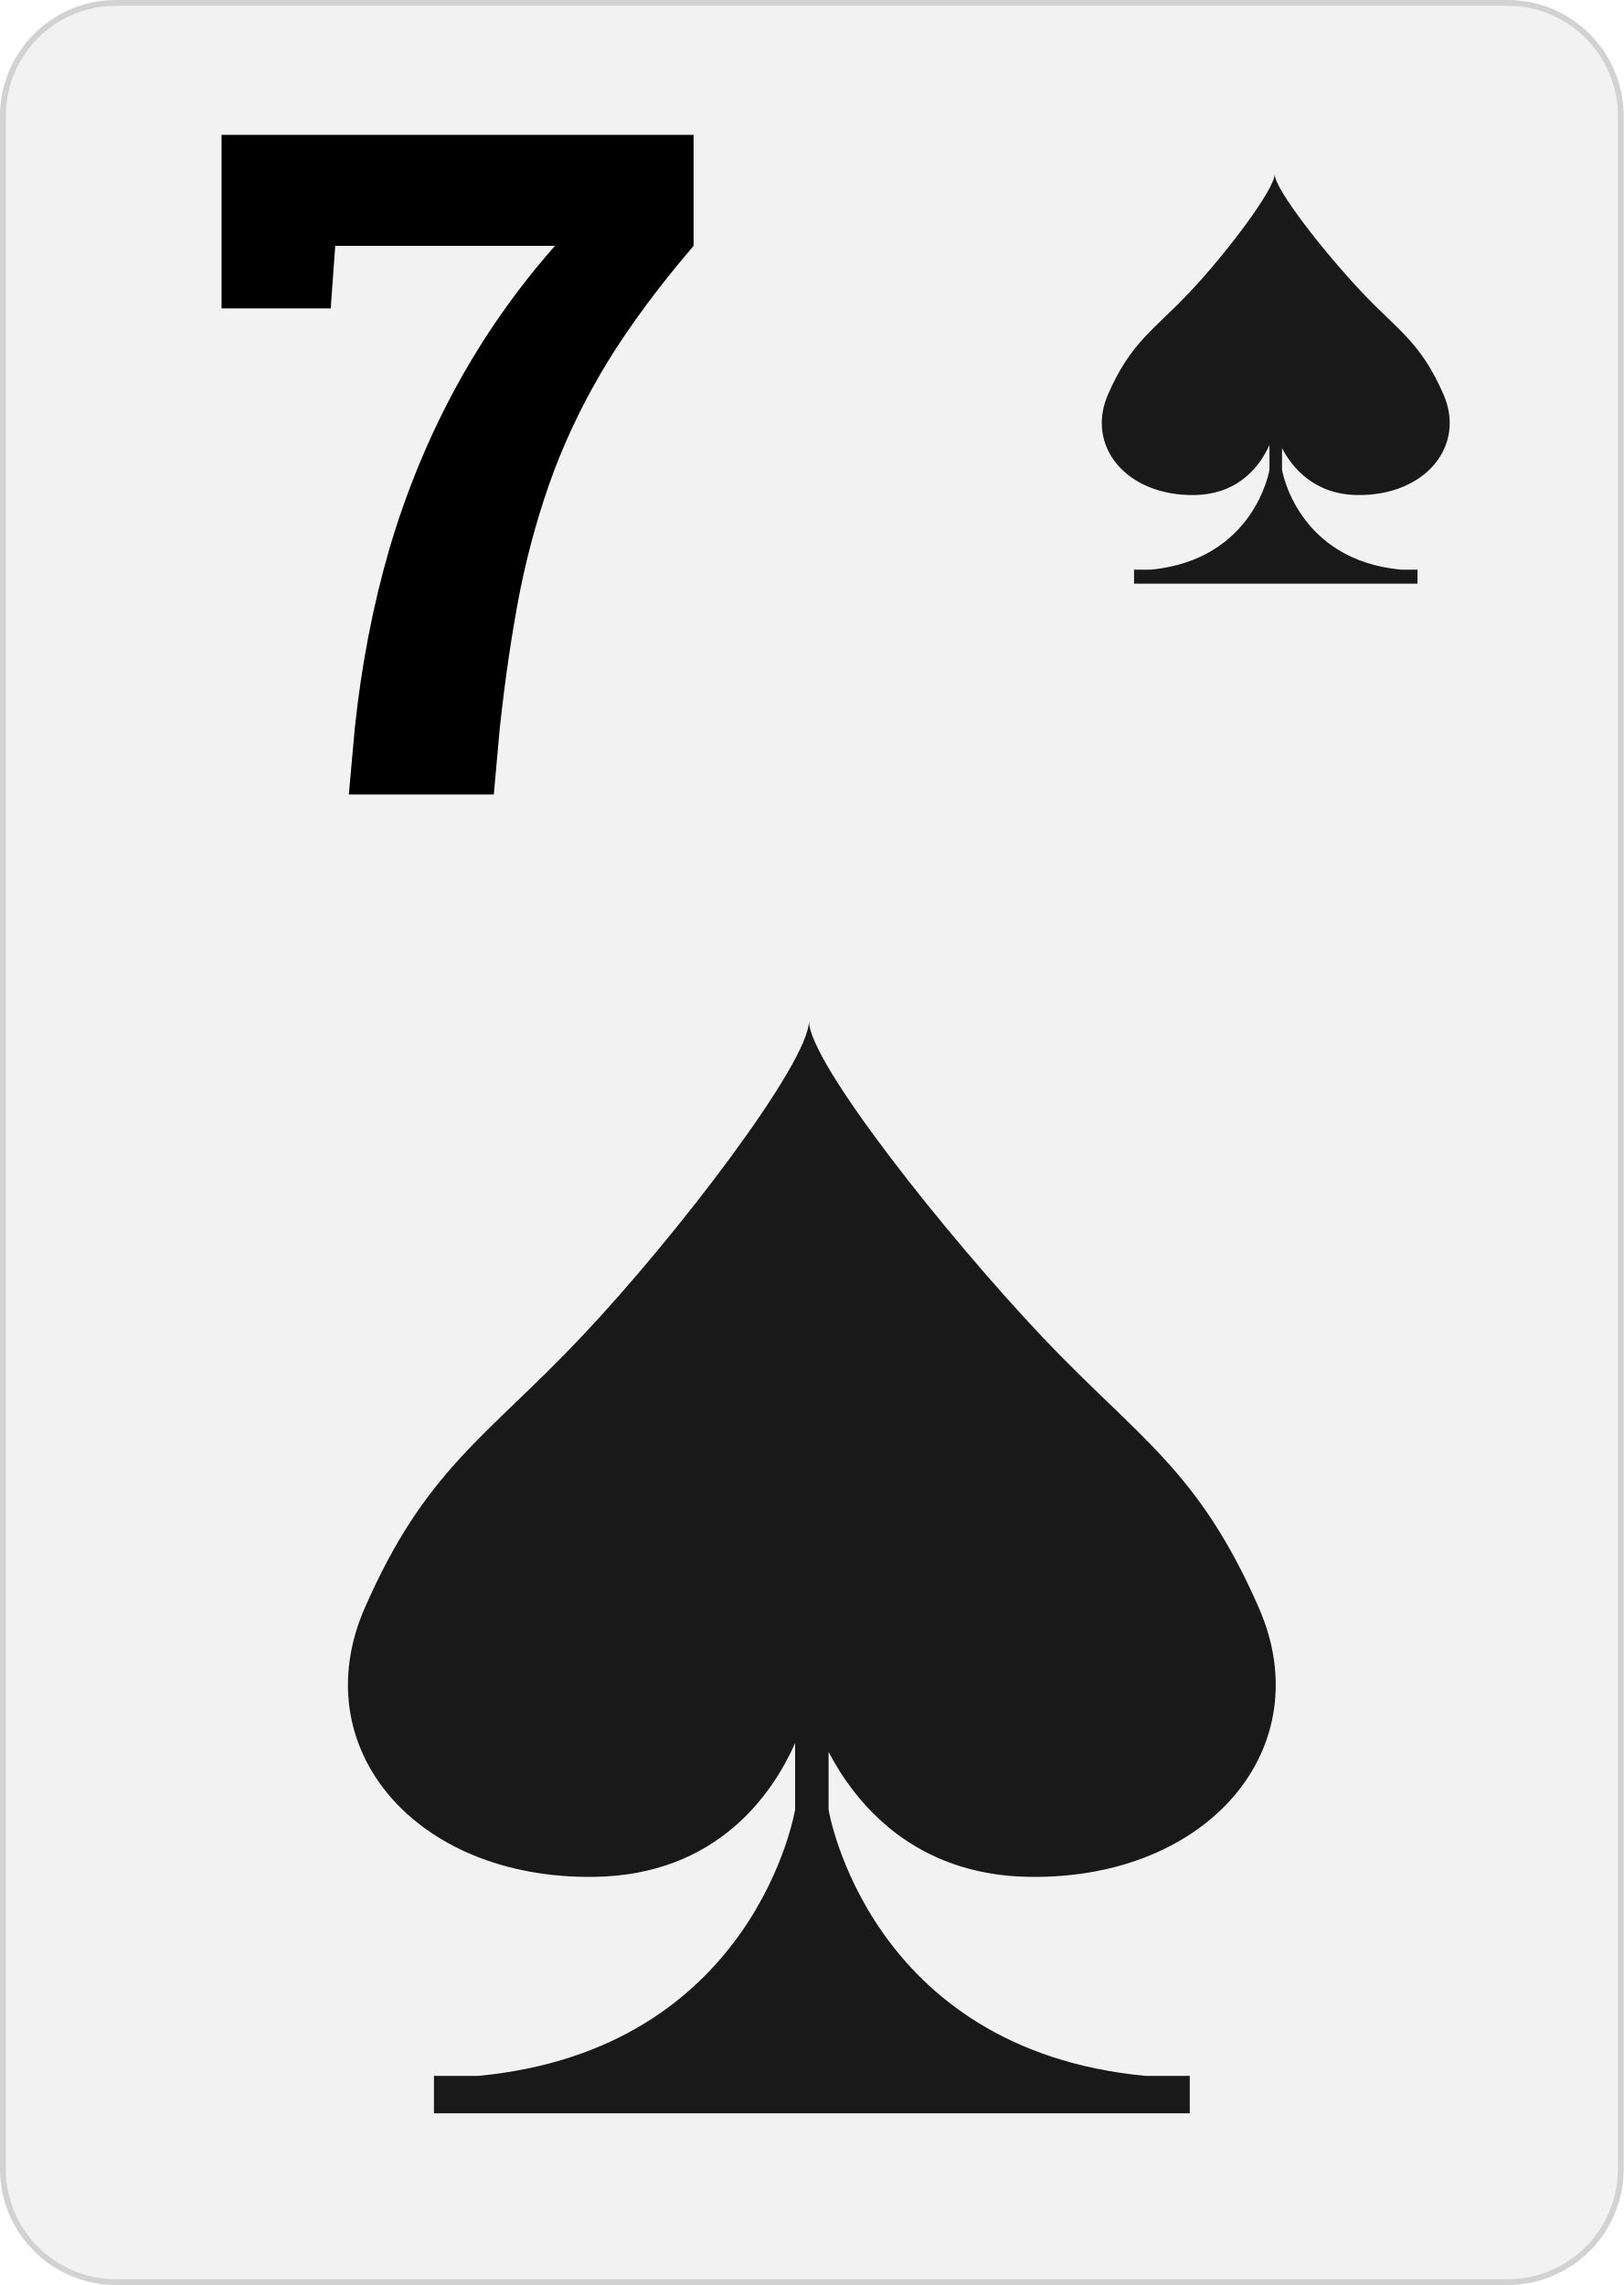
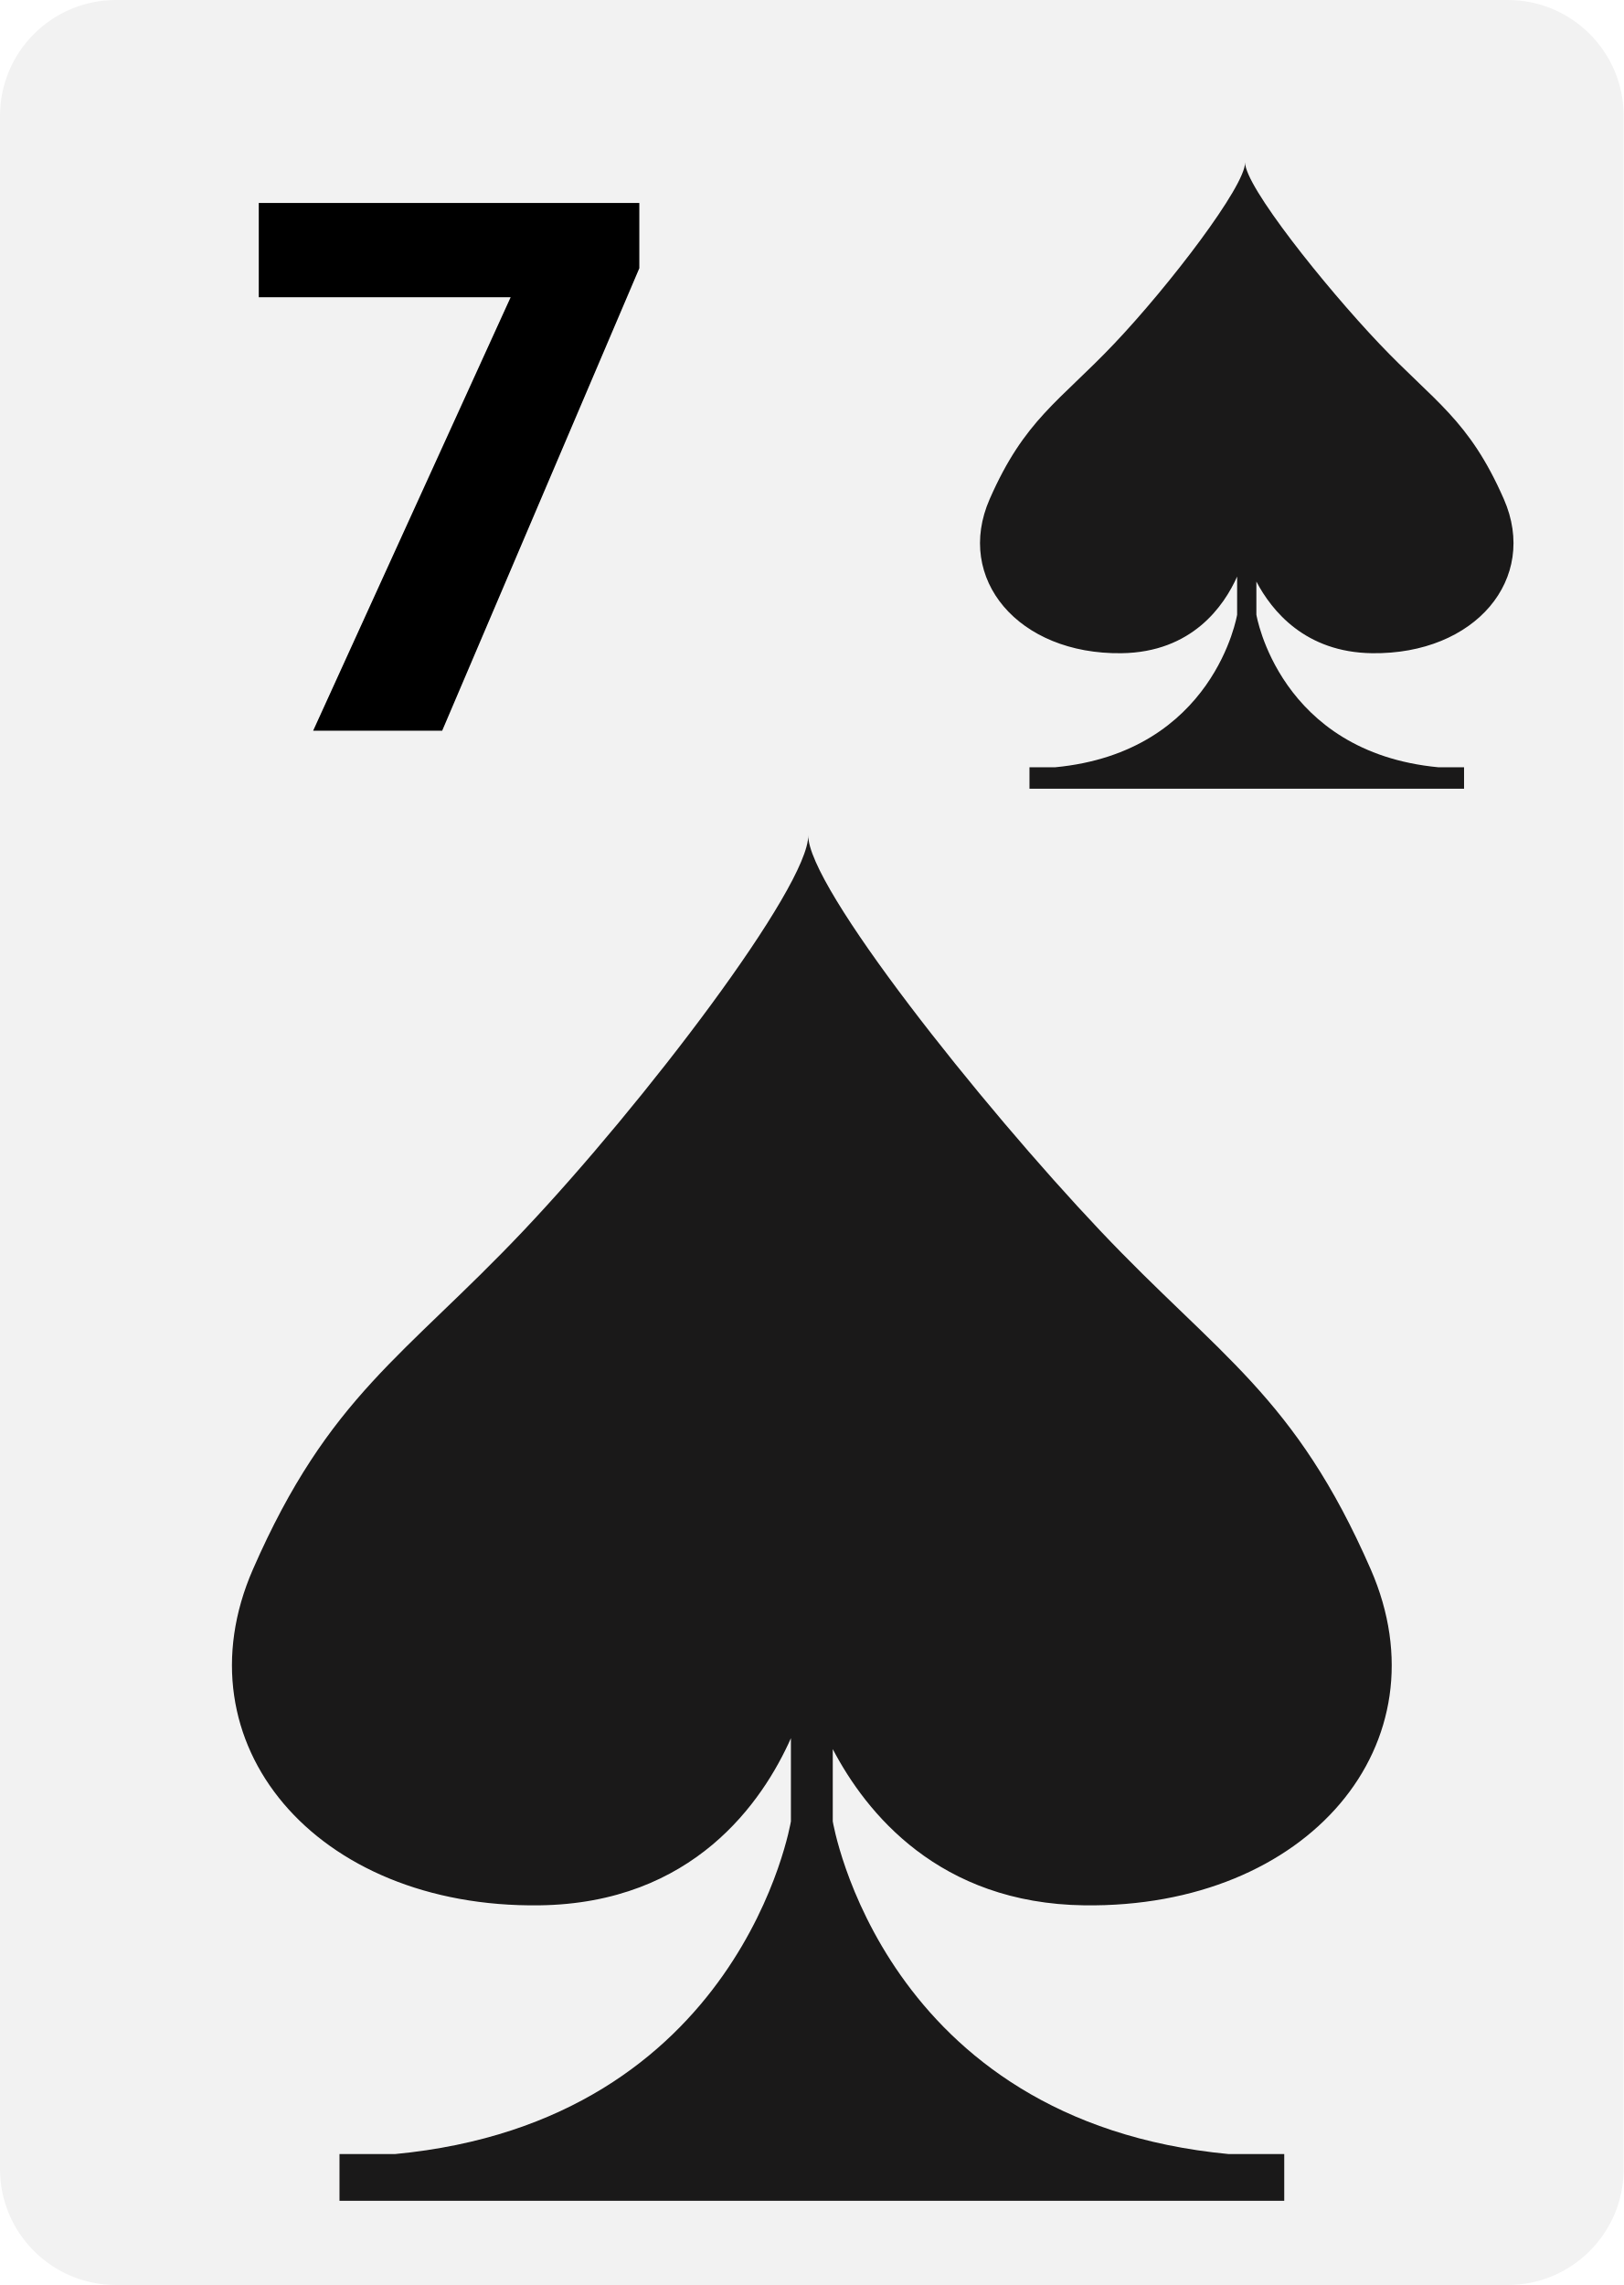
<svg xmlns="http://www.w3.org/2000/svg" width="280" height="394" viewBox="0 0 280 394" fill="none">
-   <rect x="0.5" y="0.5" width="279" height="393" rx="19.5" fill="#F2F2F2" stroke="#D2D2D2" />
-   <path d="M60.156 137L61.172 125.672C62.318 114.734 64.323 104.344 67.188 94.5C70.104 84.656 73.932 75.385 78.672 66.688C83.412 57.99 89.088 49.891 95.703 42.391H57.812L57.031 53.172H38.203V23.25H119.609V42.391C113.724 49.266 108.828 55.854 104.922 62.156C101.068 68.458 97.917 74.865 95.469 81.375C93.073 87.833 91.146 94.656 89.688 101.844C88.281 109.031 87.109 116.974 86.172 125.672L85.156 137H60.156Z" fill="black" />
-   <path fill-rule="evenodd" clip-rule="evenodd" d="M177.59 323.627C208.539 324.026 227.578 301.253 217.106 277.281C206.633 253.309 196.193 247.915 179.754 230.536C163.306 213.156 139.39 183.091 139.503 176C139.624 183.091 116.693 213.156 100.246 230.536C83.806 247.915 73.374 253.309 62.894 277.281C52.421 301.253 71.469 324.026 102.409 323.627C123.653 323.352 133.213 309.336 137.113 300.573L137.113 312.042C137.113 312.042 130.331 353.412 82.466 357.941L74.835 357.941L74.835 364.387L205.172 364.387L205.172 357.941L197.534 357.941C149.677 353.412 142.886 312.042 142.886 312.042L142.886 302.079C147.481 310.851 157.525 323.368 177.59 323.627Z" fill="#1A1919" />
-   <path fill-rule="evenodd" clip-rule="evenodd" d="M234.096 85.36C245.702 85.51 252.842 76.97 248.915 67.98C244.987 58.991 241.072 56.968 234.908 50.451C228.74 43.934 219.771 32.659 219.814 30C219.859 32.659 211.26 43.934 205.092 50.451C198.927 56.968 195.015 58.991 191.085 67.98C187.158 76.97 194.301 85.51 205.904 85.36C213.87 85.257 217.455 80.001 218.917 76.715L218.917 81.016C218.917 81.016 216.374 96.529 198.425 98.228L195.563 98.228L195.563 100.645L244.439 100.645L244.439 98.228L241.575 98.228C223.629 96.529 221.082 81.016 221.082 81.016L221.082 77.279C222.805 80.569 226.572 85.263 234.096 85.36Z" fill="#1A1919" />
+   <rect width="280" height="394" rx="20" fill="#F2F2F2" />
+   <path d="M110.25 35V46.25L76.25 126H54L88.062 51.25H44.625V35H110.25Z" fill="black" />
+   <path fill-rule="evenodd" clip-rule="evenodd" d="M186.987 328.534C225.674 329.033 249.473 300.566 236.382 270.601C223.292 240.636 210.241 233.894 189.692 212.17C169.133 190.445 139.238 152.864 139.379 144C139.53 152.864 110.866 190.445 90.307 212.17C69.758 233.894 56.718 240.636 43.617 270.601C30.526 300.566 54.336 329.033 93.012 328.534C119.566 328.19 131.516 310.67 136.391 299.716L136.391 314.052C136.391 314.052 127.913 365.765 68.082 371.426L58.544 371.426L58.544 379.484L221.465 379.484L221.465 371.426L211.917 371.426C152.096 365.765 143.608 314.052 143.608 314.052L143.608 301.598C149.351 312.564 161.906 328.209 186.987 328.534Z" fill="#1A1919" />
+   <path fill-rule="evenodd" clip-rule="evenodd" d="M236.614 112.633C254.41 112.862 265.357 99.806 259.336 86.063C253.314 72.32 247.311 69.228 237.858 59.265C228.401 49.301 214.649 32.066 214.714 28C214.784 32.066 201.598 49.301 192.141 59.265C182.689 69.228 176.69 72.32 170.664 86.063C164.642 99.806 175.594 112.862 193.385 112.633C205.601 112.475 211.098 104.44 213.34 99.416L213.34 105.991C213.34 105.991 209.44 129.708 181.918 132.304L177.53 132.304L177.53 136L252.474 136L252.474 132.304L248.082 132.304C220.564 129.708 216.66 105.991 216.66 105.991L216.66 100.279C219.301 105.309 225.077 112.484 236.614 112.633Z" fill="#1A1919" />
</svg>
